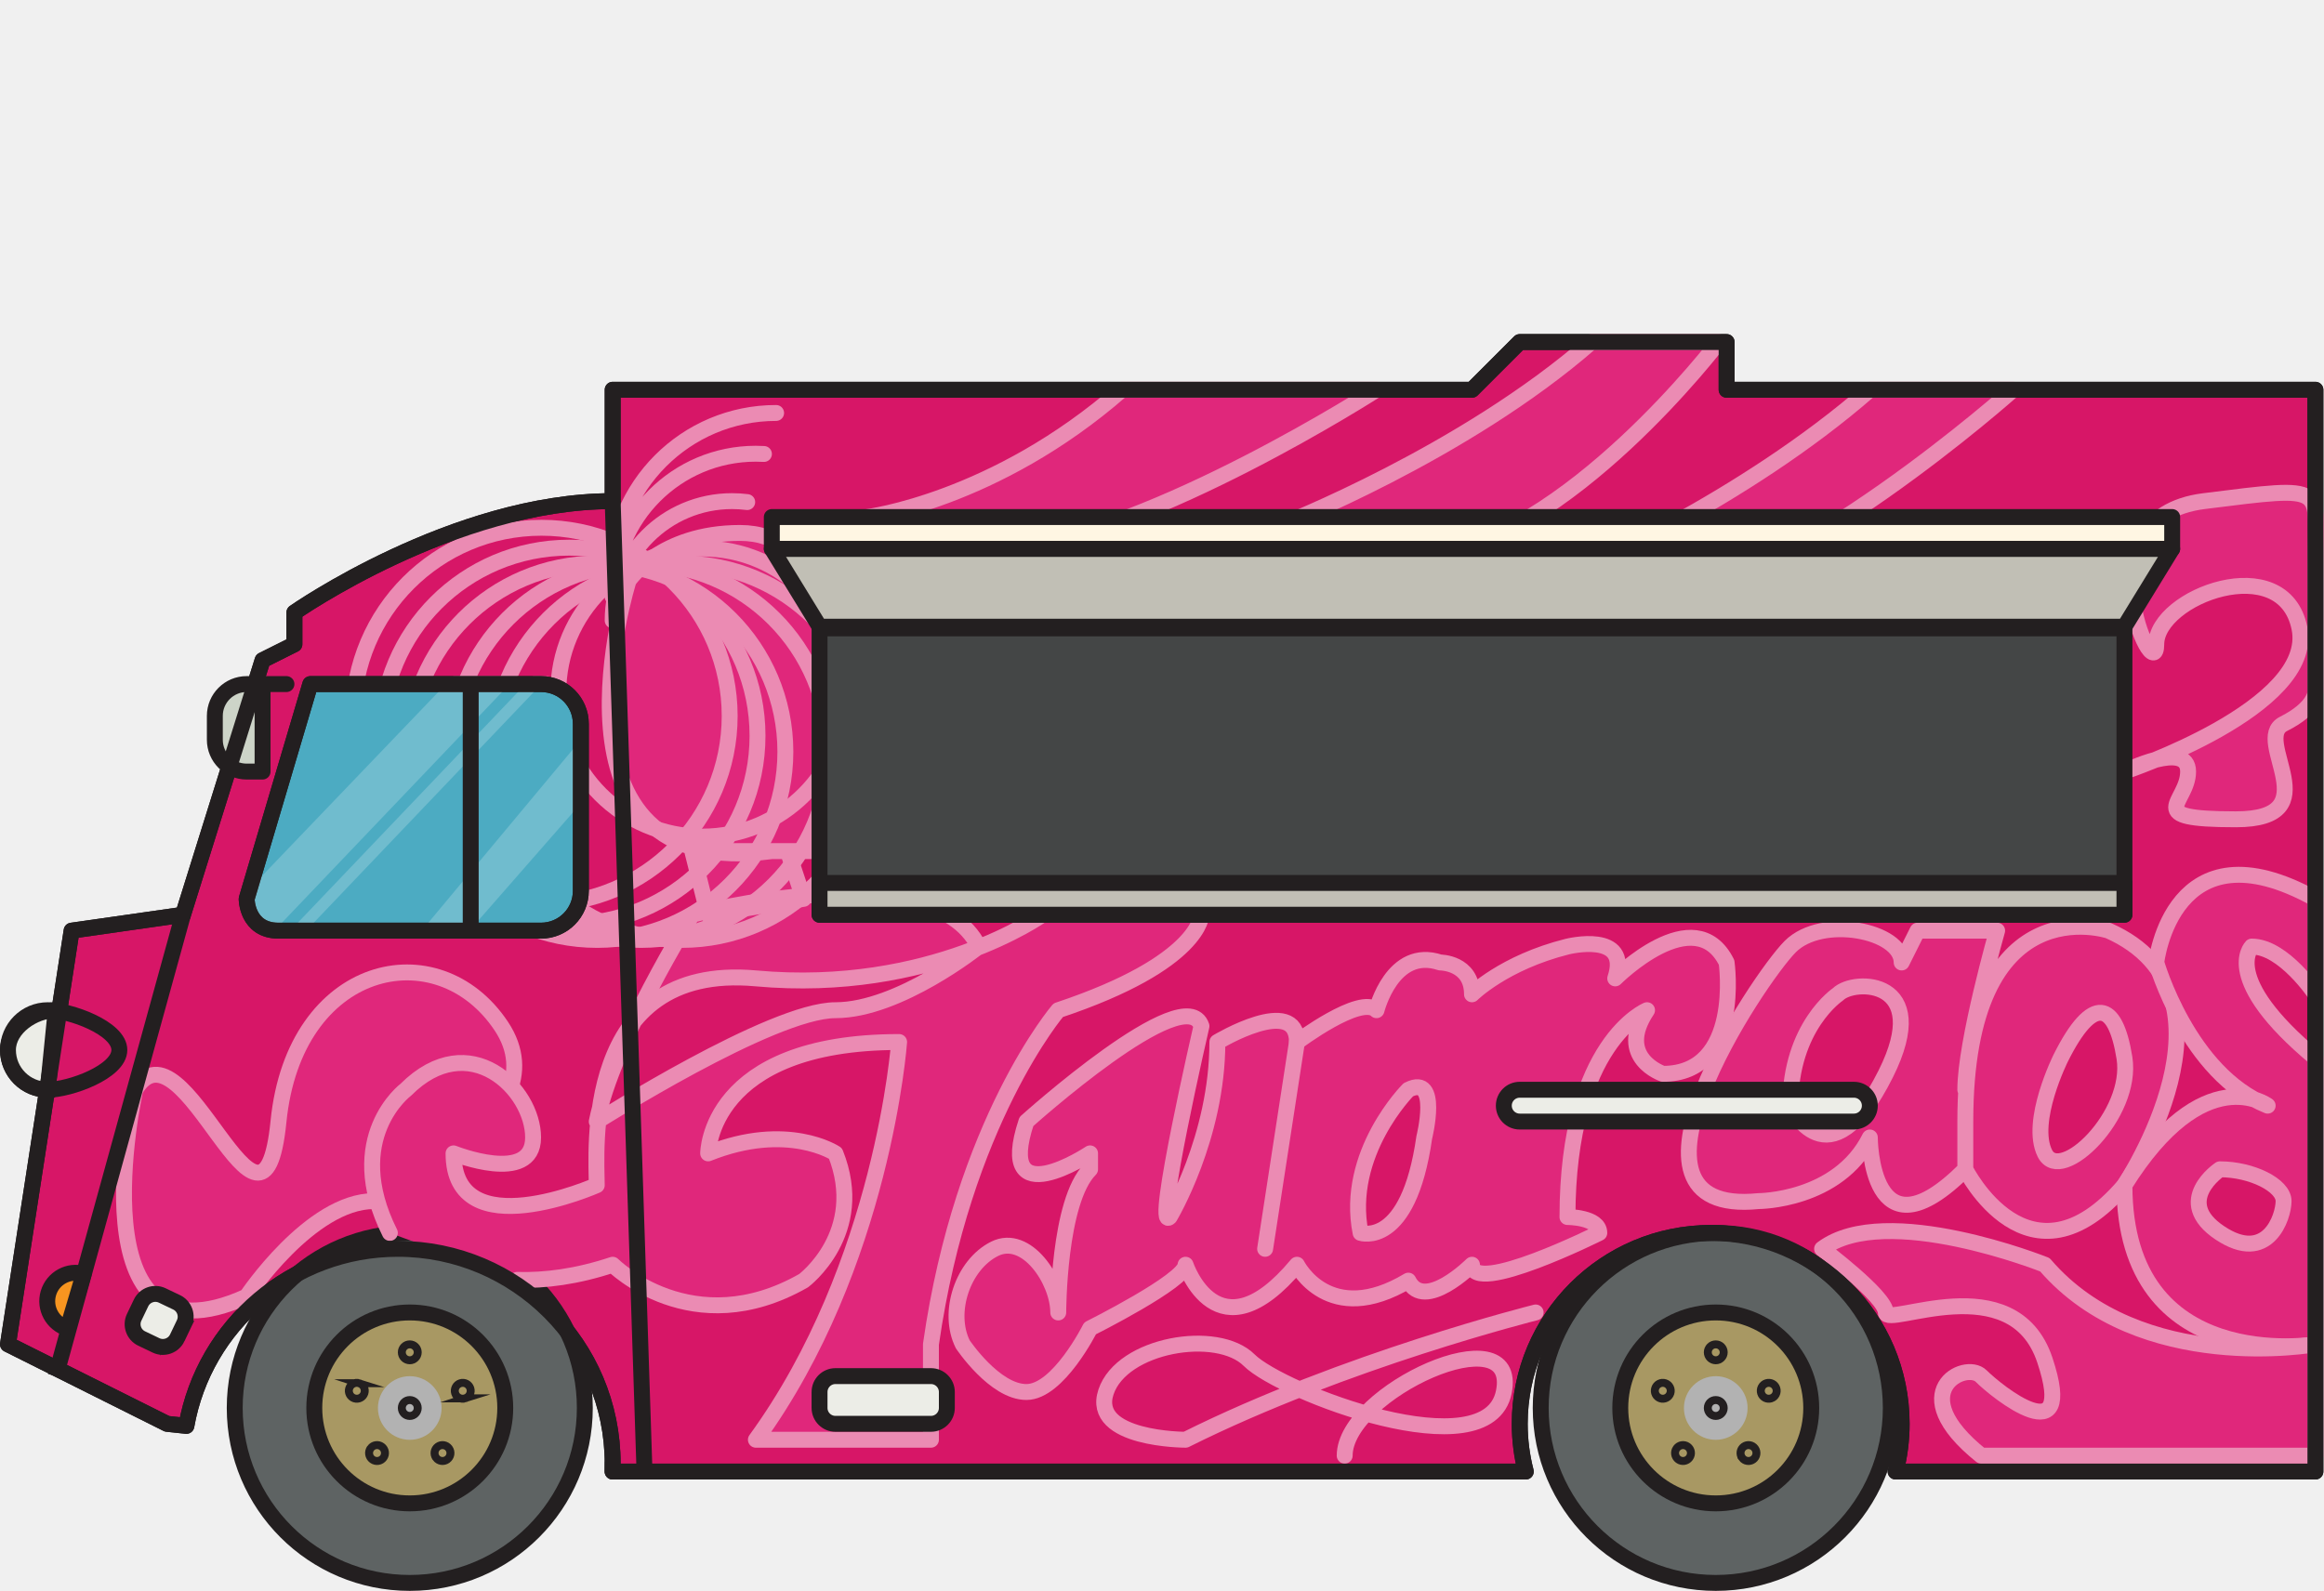
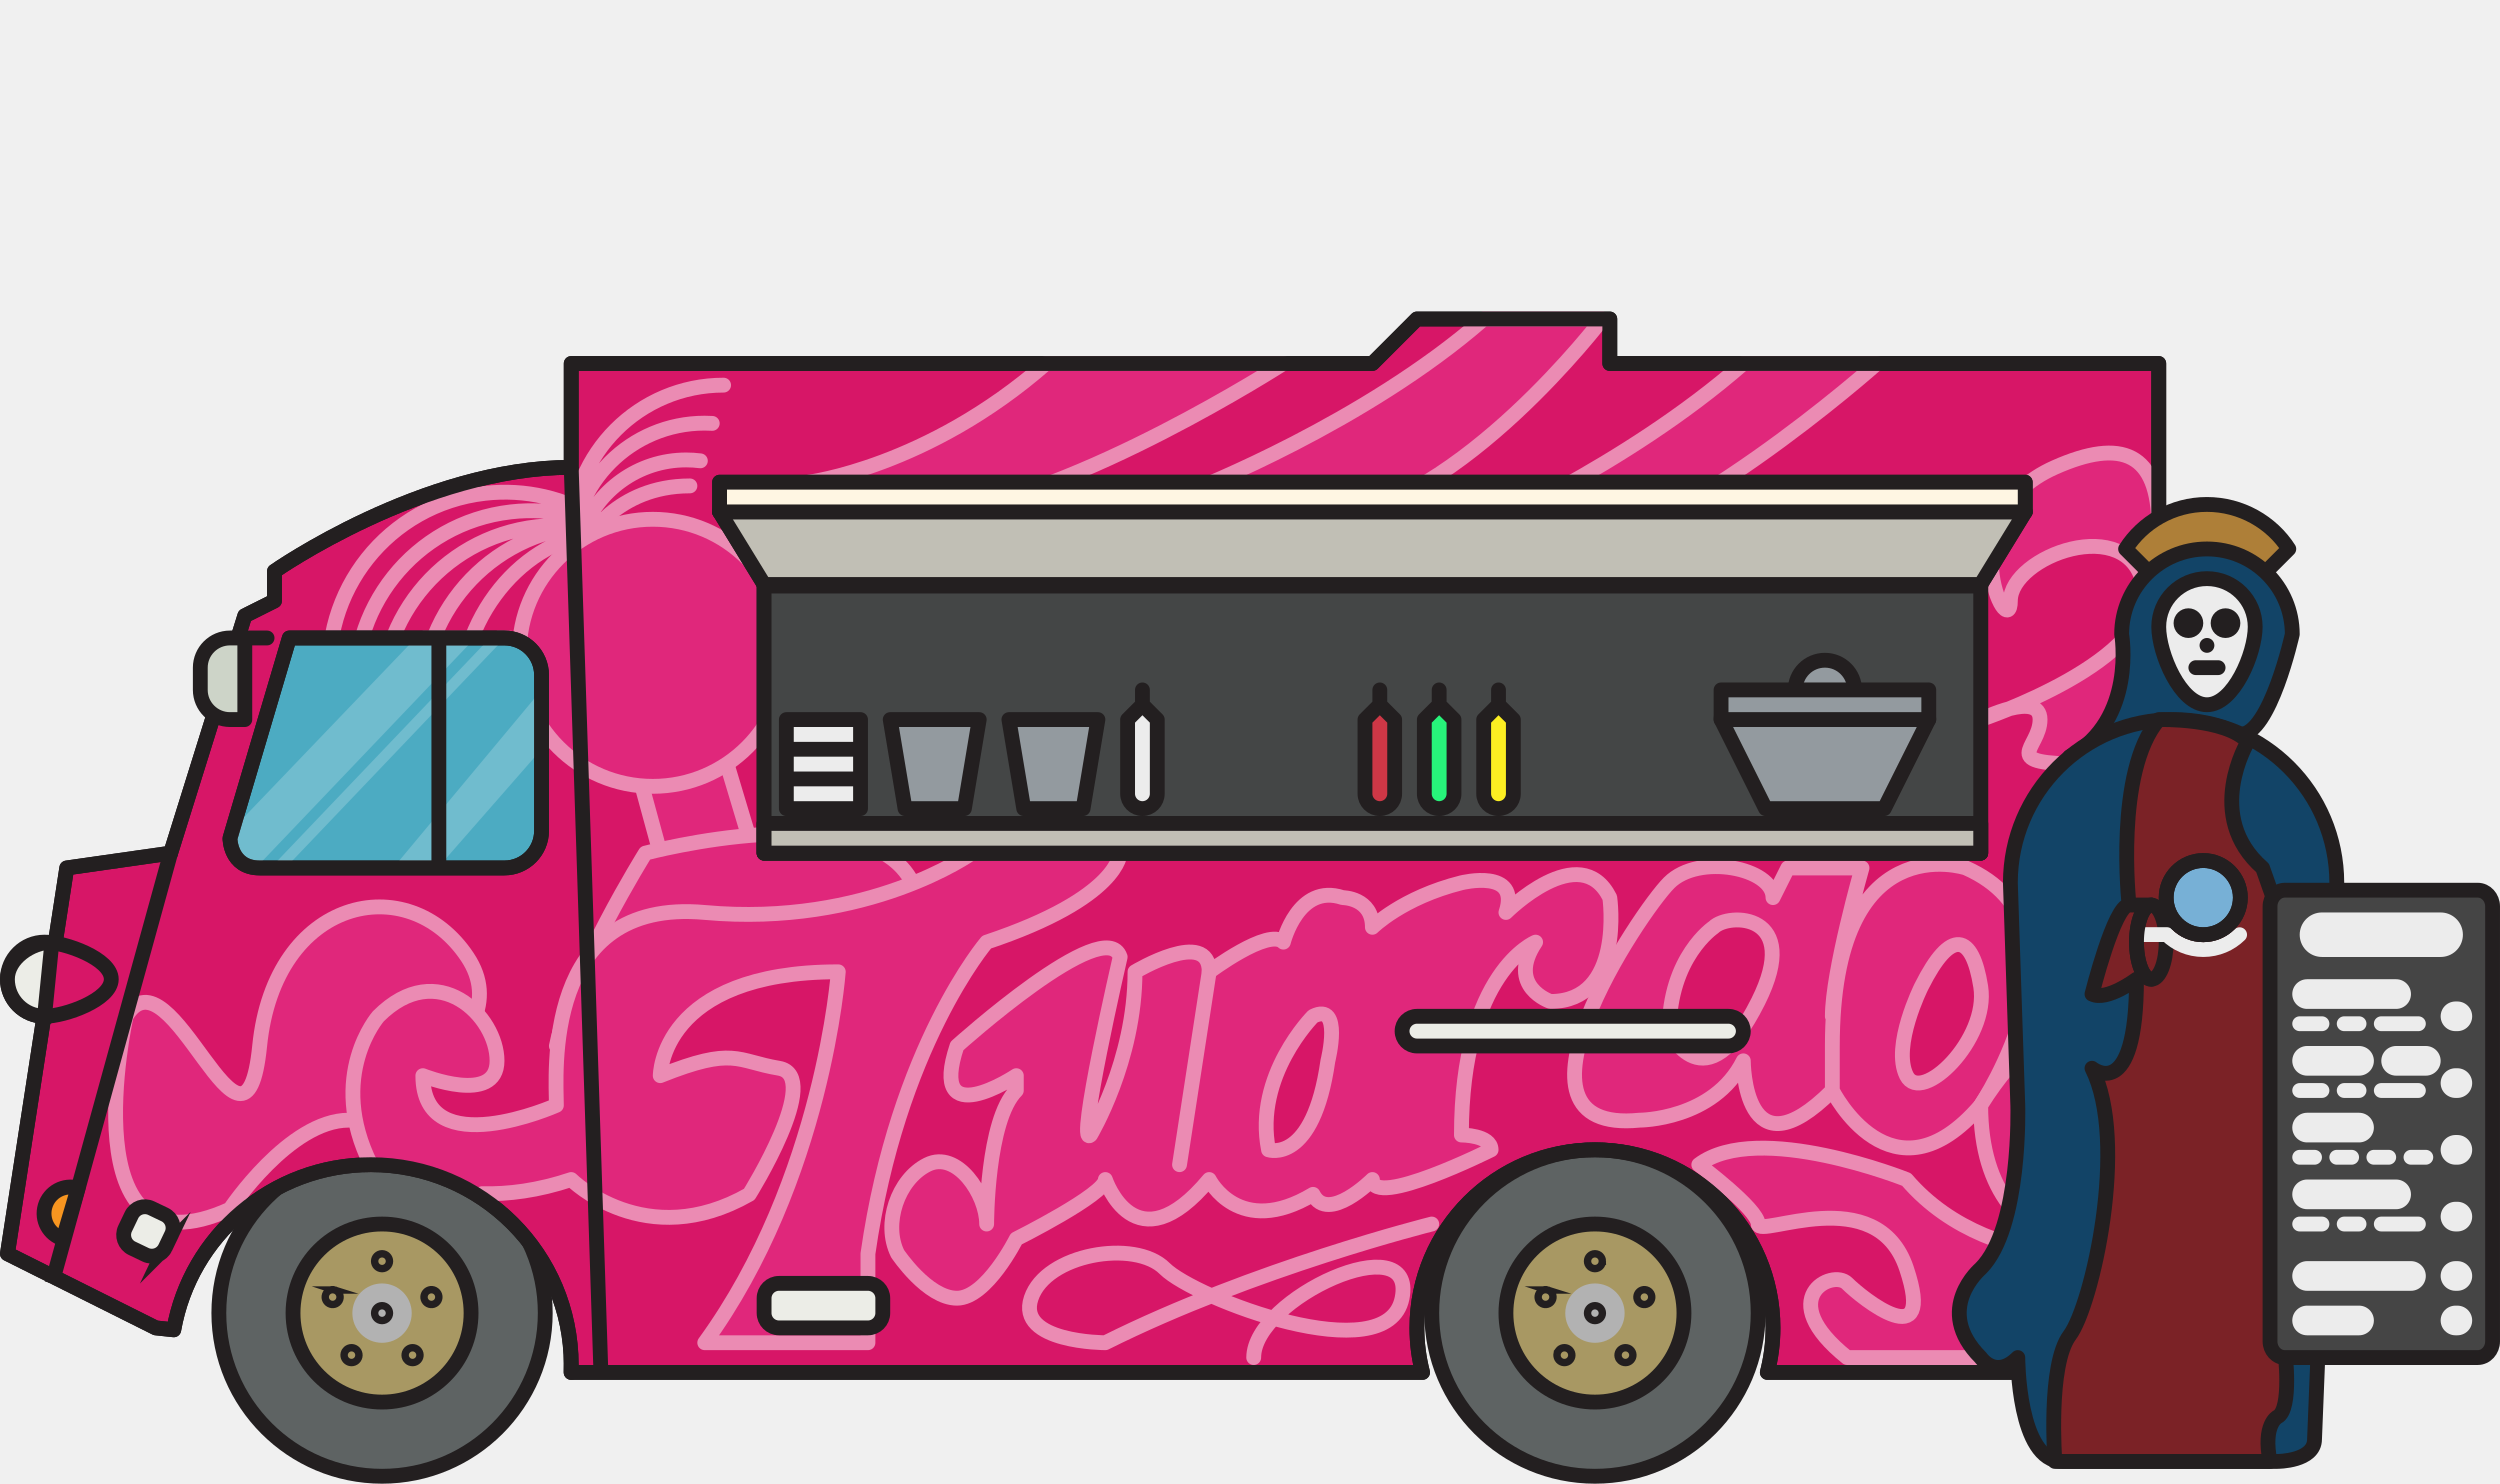
- <svg xmlns="http://www.w3.org/2000/svg" width="584.16" height="400" viewBox="0 0 584.16 400">
-   <path opacity=".7" fill="none" stroke="#B9529F" stroke-width="4" stroke-linecap="round" stroke-linejoin="round" stroke-miterlimit="10" d="M270 178" />
-   <path opacity=".7" fill="#EBEDED" stroke="#231F20" stroke-width="4" stroke-linecap="round" stroke-linejoin="round" stroke-miterlimit="10" d="M154 370v-2c0 .67-.026 1.33-.05 1.994l.05.006z" />
-   <path fill="#D71667" stroke="#231F20" stroke-width="4" stroke-linecap="round" stroke-linejoin="round" stroke-miterlimit="10" d="M434.002 98V86h-52L370 98H154v28c-40 0-80 28-80 28v8l-8 4-20 64-28 4L2 338l40 20 4.846.52C51.33 333.22 73.412 314 100 314c29.823 0 54 24.177 54 54v2H383.52c-.987-3.836-1.52-7.855-1.52-12 0-26.51 21.49-48 48-48s48 21.49 48 48c0 4.146-.537 8.163-1.525 12H582V98H434.002z" />
+ <svg xmlns="http://www.w3.org/2000/svg" width="674.002" height="400" viewBox="0 0 674.002 400">
  <circle fill="#5E6363" stroke="#231F20" stroke-width="4" stroke-miterlimit="10" cx="103" cy="354" r="44" />
  <circle fill="#A89863" cx="103" cy="354" r="24" />
  <circle fill="none" stroke="#231F20" stroke-width="4" stroke-miterlimit="10" cx="103" cy="354" r="24" />
  <circle fill="#B2B2B2" cx="103" cy="354.02" r="8" />
-   <path fill="none" stroke="#231F20" stroke-width="2" stroke-miterlimit="10" d="M90.3 347.79c1.054.344 1.63 1.473 1.287 2.52-.343 1.052-1.47 1.626-2.52 1.284-1.05-.34-1.628-1.47-1.284-2.52.342-1.05 1.47-1.623 2.518-1.284zM93.15 364.17c.653-.894 1.904-1.092 2.796-.442.893.65 1.09 1.9.44 2.794-.646.895-1.9 1.092-2.793.442-.89-.65-1.09-1.9-.443-2.793zM109.61 366.523c-.65-.896-.45-2.148.442-2.795.894-.648 2.143-.45 2.793.443.652.893.45 2.147-.443 2.794-.89.65-2.142.45-2.792-.44zM116.934 351.597c-1.053.34-2.182-.235-2.52-1.284-.34-1.05.235-2.178 1.285-2.52 1.048-.345 2.18.233 2.518 1.284.34 1.048-.237 2.177-1.284 2.52zM105.002 340.02c-.004 1.104-.9 2.002-2 2-1.104-.002-2-.896-2-2-.004-1.105.896-2.004 2-2 1.102 0 1.998.896 2 2zM105 354.02c-.004 1.104-.898 2.002-2 2-1.104-.002-1.998-.896-2-2-.004-1.105.896-2.004 2.002-2 1.1 0 1.996.896 1.998 2z" />
-   <circle fill="#5E6363" stroke="#231F20" stroke-width="4" stroke-miterlimit="10" cx="431.272" cy="354" r="44" />
-   <circle fill="#A89863" cx="431.272" cy="354" r="24" />
-   <circle fill="none" stroke="#231F20" stroke-width="4" stroke-miterlimit="10" cx="431.272" cy="354" r="24" />
-   <circle fill="#B2B2B2" cx="431.272" cy="354.02" r="8" />
-   <path fill="none" stroke="#231F20" stroke-width="2" stroke-miterlimit="10" d="M418.574 347.79c1.053.344 1.628 1.473 1.285 2.52-.343 1.052-1.47 1.626-2.522 1.284-1.05-.34-1.626-1.47-1.283-2.52.34-1.05 1.47-1.623 2.52-1.284zM421.424 364.17c.652-.894 1.903-1.092 2.795-.442.892.65 1.09 1.9.44 2.794-.646.895-1.902 1.092-2.793.442-.892-.65-1.09-1.9-.443-2.793zM437.883 366.523c-.648-.896-.45-2.148.44-2.795.896-.648 2.146-.45 2.796.443.65.893.45 2.147-.444 2.794-.893.65-2.145.45-2.793-.44zM445.207 351.597c-1.053.34-2.184-.235-2.52-1.284-.34-1.05.233-2.178 1.284-2.52 1.05-.345 2.183.233 2.52 1.284.34 1.048-.236 2.177-1.283 2.52zM433.273 340.02c-.004 1.104-.898 2.002-2 2-1.104-.002-1.998-.896-2-2-.004-1.105.896-2.004 2-2 1.104 0 1.998.896 2 2zM433.272 354.02c-.003 1.104-.897 2.002-2 2-1.104-.002-1.998-.896-2-2-.003-1.105.896-2.004 2-2 1.103 0 1.998.896 2 2z" />
+   <path fill="none" stroke="#231F20" stroke-width="2" stroke-miterlimit="10" d="M90.3 347.79c1.054.344 1.63 1.473 1.287 2.52-.343 1.052-1.47 1.626-2.52 1.284-1.05-.34-1.628-1.47-1.284-2.52.342-1.05 1.47-1.623 2.518-1.284zM93.15 364.17c.653-.894 1.904-1.092 2.796-.442.893.65 1.09 1.9.44 2.794-.646.895-1.9 1.092-2.793.442-.89-.65-1.09-1.9-.443-2.793zM109.61 366.523c-.65-.896-.45-2.148.442-2.795.894-.648 2.143-.45 2.793.443.652.893.45 2.147-.443 2.794-.89.65-2.142.45-2.792-.44zM116.933 351.597c-1.053.34-2.182-.235-2.52-1.284-.34-1.05.235-2.178 1.285-2.52 1.05-.345 2.182.233 2.52 1.284.34 1.048-.237 2.177-1.285 2.52zM105.002 340.02c-.004 1.104-.9 2.002-2 2-1.104-.002-2-.896-2-2-.004-1.105.896-2.004 2-2 1.1 0 1.998.896 2 2zM105 354.02c-.004 1.104-.898 2.002-2 2-1.104-.002-1.998-.896-2-2-.004-1.105.896-2.004 2.002-2 1.1 0 1.996.896 1.998 2z" />
+   <path opacity=".7" fill="none" stroke="#B9529F" stroke-width="4" stroke-linecap="round" stroke-linejoin="round" stroke-miterlimit="10" d="M270 178" />
+   <path opacity=".7" fill="#EBEDED" stroke="#231F20" stroke-width="4" stroke-linecap="round" stroke-linejoin="round" stroke-miterlimit="10" d="M154 370v-2c0 .67-.026 1.33-.05 1.994l.05.006z" />
+   <path fill="#D71667" stroke="#231F20" stroke-width="4" stroke-linecap="round" stroke-linejoin="round" stroke-miterlimit="10" d="M434.002 98V86h-52L370 98H154v28c-40 0-80 28-80 28v8l-8 4-20 64-28 4L2 338l40 20 4.846.52C51.33 333.22 73.412 314 100 314c29.823 0 54 24.177 54 54v2H383.52c-.987-3.836-1.52-7.855-1.52-12 0-26.51 21.49-48 48-48s48 21.49 48 48c0 4.146-.537 8.163-1.525 12H582V98H434.002z" />
+   <circle fill="#5E6363" stroke="#231F20" stroke-width="4" stroke-miterlimit="10" cx="430" cy="354" r="44" />
+   <circle fill="#A89863" cx="430" cy="354" r="24" />
+   <circle fill="none" stroke="#231F20" stroke-width="4" stroke-miterlimit="10" cx="430" cy="354" r="24" />
+   <circle fill="#B2B2B2" cx="430" cy="354.02" r="8" />
+   <path fill="none" stroke="#231F20" stroke-width="2" stroke-miterlimit="10" d="M417.302 347.79c1.053.344 1.628 1.473 1.285 2.52-.342 1.052-1.47 1.626-2.52 1.284-1.05-.34-1.627-1.47-1.284-2.52.34-1.05 1.47-1.623 2.52-1.284zM420.15 364.17c.653-.894 1.904-1.092 2.796-.442.893.65 1.09 1.9.44 2.794-.645.895-1.9 1.092-2.792.442-.892-.65-1.09-1.9-.443-2.793zM436.61 366.523c-.648-.896-.45-2.148.44-2.795.896-.648 2.146-.45 2.796.443.65.893.45 2.147-.443 2.794-.893.65-2.144.45-2.793-.44zM443.934 351.597c-1.053.34-2.184-.235-2.52-1.284-.34-1.05.233-2.178 1.284-2.52 1.05-.345 2.182.233 2.52 1.284.34 1.048-.237 2.177-1.284 2.52zM432 340.02c-.003 1.104-.897 2.002-2 2-1.103-.002-1.997-.896-2-2-.003-1.105.897-2.004 2.002-2 1.102 0 1.997.896 2 2zM432 354.02c-.003 1.104-.897 2.002-2 2-1.104-.002-1.998-.896-2-2-.003-1.105.896-2.004 2-2 1.102 0 1.997.896 2 2z" />
  <path fill="#E0277B" stroke="#EB8BB3" stroke-width="4" stroke-linecap="round" stroke-linejoin="round" stroke-miterlimit="10" d="M34 274s-16 72 28 52c0 0 16-24 32-24 0 0 48-20 32-44s-52-16-56 24-24-28-36-8z" />
  <path fill="none" stroke="#EB8BB3" stroke-width="4" stroke-linecap="round" stroke-linejoin="round" stroke-miterlimit="10" d="M198 298s-16-4-20 4c0 0 16 4 20-4" />
  <path fill="#E0277B" stroke="#EB8BB3" stroke-width="4" stroke-linecap="round" stroke-linejoin="round" stroke-miterlimit="10" d="M354 322c-20 12-28-4-28-4-20 24-28 0-28 0 0 4-24 16-24 16s-8 16-16 16c-7.998 0-16-12-16-12-4-8 0-20 8-24 8.002-4 16 8 16 16 0 0 0-28 8-36v-4s-24 16-16-8c0 0 40-36 44-24 0 0-12 52-8 48 0 0 12-20 12-44 0 0 20-12 20 0 0 0 16-12 20-8 0 0 4-16 16-12 0 0 8 0 8 8 0 0 8-8 24-12 0 0 16-4 12 8 0 0 20-20 28-4 0 0 4 28-16 28 0 0-12-4-4-16 0 0-20 8-20 52 0 0 8 0 8 4 0 0-32 16-32 8 0 0-11.998 12-16 4z" />
  <path fill="#D71667" stroke="#EB8BB3" stroke-width="4" stroke-linecap="round" stroke-linejoin="round" stroke-miterlimit="10" d="M358 286s4-16-4-12c0 0-16 16-12 36 0 0 12 4 16-24z" />
  <path fill="none" stroke="#EB8BB3" stroke-width="4" stroke-linecap="round" stroke-linejoin="round" stroke-miterlimit="10" d="M326 262l-8 52" />
  <path fill="#E0277B" stroke="#EB8BB3" stroke-width="4" stroke-linecap="round" stroke-linejoin="round" stroke-miterlimit="10" d="M494 294v-12c0-60 36-48 36-48 36 16 4 64 4 64-24 28-40-4-40-4-24 24-24-8-24-8-8 16-28 16-28 16-40 4 0-56 8-64s28-4 28 4l4-8h20s-8 28-8 40" />
+   <path fill="#E0277B" stroke="#EB8BB3" stroke-width="4" stroke-linecap="round" stroke-linejoin="round" stroke-miterlimit="10" d="M172 208l6 22 24-4-6-20z" />
  <path fill="#D71667" stroke="#EB8BB3" stroke-width="4" stroke-linecap="round" stroke-linejoin="round" stroke-miterlimit="10" d="M462 250s-12 8-12 28c0 0 9.576 20.844 24-8 12.002-24-8-24-12-20zM518.002 266s-8 16-4 24 22.257-9.75 20-24c-2.26-14.25-8-16-16 0z" />
  <path fill="#E0277B" stroke="#EB8BB3" stroke-width="4" stroke-linecap="round" stroke-linejoin="round" stroke-miterlimit="10" d="M534 298c0 48 48 40 48 40v-72c-24-20-16-28-16-28 8 0 16 12 16 12v-24c-36-20-40 16-40 16s8 28 28 36c0 0-16-12-36 20z" />
  <path fill="#D71667" stroke="#EB8BB3" stroke-width="4" stroke-linecap="round" stroke-linejoin="round" stroke-miterlimit="10" d="M558 294s-12 8 0 16 16-4 16-8-8-8-16-8z" />
  <path fill="#E0277B" stroke="#EB8BB3" stroke-width="4" stroke-linecap="round" stroke-linejoin="round" stroke-miterlimit="10" d="M582 338s-44 8-68-20c0 0-40-16-56-4 0 0 16 12 16 16s32-12 40 12-12 8-16 4-20 4 0 20h84v-28z" />
  <path fill="none" stroke="#EB8BB3" stroke-width="4" stroke-linecap="round" stroke-linejoin="round" stroke-miterlimit="10" d="M386 330s-48 12-88 32c0 0-24 0-20-12s28-16 36-8 60 28 64 8-40 0-40 16" />
-   <path fill="#E0277B" stroke="#EB8BB3" stroke-width="4" stroke-linecap="round" stroke-linejoin="round" stroke-miterlimit="10" d="M246 238c-12-24-72-8-72-8s-20 32-24 52c0 0 44-28 60-28s36-16 36-16zM534 194s48-16 44-36-36-8-36 4-20-32 12-36 28-4 28 16v32s0 4-8 8 12 24-12 24-12-4-12-12-16 0-16 0zM206 158v56h-12c-60 8-36-68-36-68s8-12 28-12 20 24 20 24zM174 214l4 16 24-4-4-12zM98 310c-12-24 4-36 4-36 16-16 32 0 32 12s-20 4-20 4c0 24 36 8 36 8 0-8-3.998-56 40.002-52S262 230 262 230h40s0 12-36 24c0 0-24 28-32 84v24h-44c32-44 36-100 36-100-48 0-48 28-48 28 20-8 32 0 32 0 8 20-8 32-8 32-28 16-48-4-48-4-9.026 3.01-17.047 4.006-23.998 3.81" />
+   <path fill="#E0277B" stroke="#EB8BB3" stroke-width="4" stroke-linecap="round" stroke-linejoin="round" stroke-miterlimit="10" d="M246 238c-12-24-72-8-72-8s-20 32-24 52c0 0 44-28 60-28s36-16 36-16zM534 194s48-16 44-36-36-8-36 4-17.47-22.903 12-36c18-8 28-4 28 16v32s0 4-8 8 12 24-12 24-12-4-12-12-16 0-16 0z" />
+   <path fill="none" stroke="#EB8BB3" stroke-width="4" stroke-linecap="round" stroke-linejoin="round" stroke-miterlimit="10" d="M158 146s8-15 28-15" />
+   <path fill="#E0277B" stroke="#EB8BB3" stroke-width="4" stroke-linecap="round" stroke-linejoin="round" stroke-miterlimit="10" d="M100 314c-12-24 2-40 2-40 16-16 32 0 32 12s-20 4-20 4c0 24 36 8 36 8 0-8-3.998-56 40.002-52S262 230 262 230h40s0 12-36 24c0 0-24 28-32 84v24h-44c32-44 36-100 36-100-48 0-48 28-48 28 20-8 20.498-3.917 32-2 12 2-8 34-8 34-28 16-48-4-48-4-9.026 3.01-17.047 4.006-23.998 3.81" />
  <path fill="none" stroke="#EB8BB3" stroke-width="4" stroke-linecap="round" stroke-linejoin="round" stroke-miterlimit="10" d="M262 122" />
  <path fill="#E0277B" stroke="#EB8BB3" stroke-width="4" stroke-linecap="round" stroke-linejoin="round" stroke-miterlimit="10" d="M218 130s32-4 64-32h64s-56 36-92 40-36-8-36-8zM322 132s46-18 78-46h32s-38 50-74 54-36-8-36-8zM396 144s42-18 74-46h36s-56 50-92 54-18-8-18-8z" />
-   <path fill="none" stroke="#EB8BB3" stroke-width="4" stroke-linecap="round" stroke-linejoin="round" stroke-miterlimit="10" d="M154 156c0-16.568 13.432-30 30-30 1.295 0 2.57.082 3.82.24M154 144.917c0-22.69 18.394-41.083 41.084-41.083M154 150.04c0-19.857 16.1-35.957 35.96-35.957.69 0 1.38.02 2.063.06" />
-   <circle fill="none" stroke="#EB8BB3" stroke-width="4" stroke-linecap="round" stroke-linejoin="round" stroke-miterlimit="10" cx="176.551" cy="174.135" r="36.217" />
-   <circle fill="none" stroke="#EB8BB3" stroke-width="4" stroke-linecap="round" stroke-linejoin="round" stroke-miterlimit="10" cx="171.361" cy="189.013" r="47.315" />
-   <circle fill="none" stroke="#EB8BB3" stroke-width="4" stroke-linecap="round" stroke-linejoin="round" stroke-miterlimit="10" cx="161.096" cy="189.013" r="47.315" />
-   <circle fill="none" stroke="#EB8BB3" stroke-width="4" stroke-linecap="round" stroke-linejoin="round" stroke-miterlimit="10" cx="150.096" cy="189.013" r="47.315" />
-   <circle fill="none" stroke="#EB8BB3" stroke-width="4" stroke-linecap="round" stroke-linejoin="round" stroke-miterlimit="10" cx="143.096" cy="185.013" r="47.315" />
-   <circle fill="none" stroke="#EB8BB3" stroke-width="4" stroke-linecap="round" stroke-linejoin="round" stroke-miterlimit="10" cx="136.096" cy="180.013" r="47.315" />
+   <path fill="none" stroke="#EB8BB3" stroke-width="4" stroke-linecap="round" stroke-linejoin="round" stroke-miterlimit="10" d="M156.79 143.767C160.975 132.237 172.026 124 185 124c1.295 0 2.57.082 3.82.24M154 144.917c0-22.69 18.394-41.083 41.084-41.083M154 150.04c0-19.857 16.1-35.957 35.96-35.957.69 0 1.38.02 2.063.06M124.355 194.41c-2.91-25.357 15.246-48.267 35.945-50.644M176.756 236.02M114.09 194.41c-2.98-25.963 15.65-49.424 41.61-52.404M103.09 194.41c-2.98-25.963 15.65-49.424 41.61-52.404 3.243-.372 6.45-.406 9.58-.132M96.09 190.41c-2.98-25.963 15.65-49.424 41.61-52.404 5.596-.643 11.076-.28 16.26.943M89.09 185.41c-2.98-25.963 15.65-49.424 41.61-52.404 11.046-1.268 21.64 1.378 30.397 6.836" />
+   <circle fill="#E0277B" stroke="#EB8BB3" stroke-width="4" stroke-linecap="round" stroke-linejoin="round" stroke-miterlimit="10" cx="176" cy="176" r="36" />
  <path fill="#C1BFB5" stroke="#231F20" stroke-width="4" stroke-linecap="round" stroke-linejoin="round" stroke-miterlimit="10" d="M534 157.575L546 138H194l12 19.575z" />
  <path fill="#FFF6E3" stroke="#231F20" stroke-width="4" stroke-linecap="round" stroke-linejoin="round" stroke-miterlimit="10" d="M194 130h352v8H194z" />
  <path fill="#444646" stroke="#231F20" stroke-width="4" stroke-linecap="round" stroke-linejoin="round" stroke-miterlimit="10" d="M206 158h328v72H206z" />
  <path fill="#FFF6E3" stroke="#231F20" stroke-width="4" stroke-miterlimit="10" d="M566 162" />
+   <path fill="#C1BFB5" stroke="#231F20" stroke-width="4" stroke-linecap="round" stroke-linejoin="round" stroke-miterlimit="10" d="M532 202" />
+   <path fill="#C1BFB5" stroke="#231F20" stroke-width="4" stroke-linecap="round" stroke-linejoin="round" stroke-miterlimit="10" d="M206 222h328v8H206zM534 157.575L546 138H194l12 19.575z" />
+   <path fill="#FFF6E3" stroke="#231F20" stroke-width="4" stroke-linecap="round" stroke-linejoin="round" stroke-miterlimit="10" d="M194 130h352v8H194z" />
+   <path fill="#444646" stroke="#231F20" stroke-width="4" stroke-linecap="round" stroke-linejoin="round" stroke-miterlimit="10" d="M206 158h328v72H206z" />
+   <path fill="#FFF6E3" stroke="#231F20" stroke-width="4" stroke-miterlimit="10" d="M566 162" />
+   <path fill="#C1BFB5" stroke="#231F20" stroke-width="4" stroke-linecap="round" stroke-linejoin="round" stroke-miterlimit="10" d="M532 202" />
  <path fill="#C1BFB5" stroke="#231F20" stroke-width="4" stroke-linecap="round" stroke-linejoin="round" stroke-miterlimit="10" d="M206 222h328v8H206z" />
+   <path fill="none" stroke="#231F20" stroke-width="4" stroke-linecap="round" stroke-linejoin="round" stroke-miterlimit="10" d="M434.002 98V86h-52L370 98H154v28c-40 0-80 28-80 28v8l-8 4-20 64-28 4L2 338l40 20 4.846.52C51.33 333.22 73.412 314 100 314c29.823 0 54 24.177 54 54v2H383.52c-.987-3.836-1.52-7.855-1.52-12 0-26.51 21.49-48 48-48s48 21.49 48 48c0 4.146-.537 8.163-1.525 12H582V98H434.002z" />
+   <path fill="#CDD4C8" stroke="#231F20" stroke-width="4" stroke-linecap="round" stroke-linejoin="round" stroke-miterlimit="10" d="M66 194h-4c-4.418 0-8-3.582-8-8v-6c0-4.418 3.582-8 8-8h4v22z" />
  <path fill="none" stroke="#231F20" stroke-width="4" stroke-miterlimit="10" d="M162.002 370L154 126" />
  <path fill="#ECEDE7" stroke="#231F20" stroke-width="4" stroke-miterlimit="10" d="M238 354c0 2.21-1.79 4-4 4h-24c-2.21 0-4-1.79-4-4v-4c0-2.21 1.79-4 4-4h24c2.21 0 4 1.79 4 4v4zM470 278c0 2.21-1.79 4-4 4h-84c-2.21 0-4-1.79-4-4s1.79-4 4-4h84c2.21 0 4 1.79 4 4zM44.55 336.393c-.954 1.992-3.34 2.835-5.334 1.883l-3.608-1.728c-1.993-.952-2.836-3.34-1.883-5.333l1.727-3.608c.95-1.993 3.342-2.836 5.334-1.882l3.61 1.725c1.99.954 2.833 3.342 1.88 5.334l-1.727 3.61z" />
  <path fill="none" stroke="#231F20" stroke-width="4" stroke-miterlimit="10" d="M46 230L14 346" />
  <path fill="#4CABC2" stroke="#000" stroke-width="4" stroke-miterlimit="10" d="M242 214M242 138" />
  <path fill="#4CABC2" stroke="#231F20" stroke-width="4" stroke-linecap="round" stroke-linejoin="round" stroke-miterlimit="10" d="M136.002 234c5.52 0 9.998-4.475 9.998-10v-42c0-5.522-4.477-10-10-10H78l-16 54s0 8 8 8h66.002z" />
  <path opacity=".2" fill="#fff" d="M138 170l-61.998 65h-4L134 170zM146 202l-28 32h-12l40-48zM130 170l-61.998 65-7.668-9L114 170z" />
  <path fill="none" stroke="#231F20" stroke-width="4" stroke-linecap="round" stroke-linejoin="round" stroke-miterlimit="10" d="M136.002 234c5.52 0 9.998-4.475 9.998-10v-42c0-5.522-4.477-10-10-10H78l-16 54s0 8 8 8h66.002z" />
  <path fill="none" stroke="#231F20" stroke-width="4" stroke-miterlimit="10" d="M118.316 172v63" />
-   <path fill="#CDD4C8" stroke="#231F20" stroke-width="4" stroke-linecap="round" stroke-linejoin="round" stroke-miterlimit="10" d="M66 194h-4c-4.418 0-8-3.582-8-8v-6c0-4.418 3.582-8 8-8h4v22z" />
  <path fill="#F79520" stroke="#231F20" stroke-width="4" stroke-linecap="round" stroke-linejoin="round" stroke-miterlimit="10" d="M16.984 334c-3.777-1.12-5.934-5.092-4.814-8.87 1.12-3.778 5.092-5.935 8.87-4.814L16.983 334z" />
  <path fill="#CDD4C8" stroke="#231F20" stroke-width="4" stroke-linecap="round" stroke-linejoin="round" stroke-miterlimit="10" d="M65.75 172h6.252" />
  <path fill="#D71667" stroke="#231F20" stroke-width="4" stroke-linecap="round" stroke-linejoin="round" stroke-miterlimit="10" d="M30 264c0 5.522-12.477 10-18 10s-10-4.478-10-10 4.477-10 10-10 18 4.478 18 10z" />
  <path fill="#ECEDE7" stroke="#231F20" stroke-width="4" stroke-miterlimit="10" d="M12 274c-5.523 0-10-4.478-10-10s6.477-10 12-10l-2 20z" />
-   <path fill="none" stroke="#231F20" stroke-width="4" stroke-linecap="round" stroke-linejoin="round" stroke-miterlimit="10" d="M434.002 98V86h-52L370 98H154v28c-40 0-80 28-80 28v8l-8 4-20 64-28 4L2 338l40 20 4.846.52C51.33 333.22 73.412 314 100 314c29.823 0 54 24.177 54 54v2H383.52c-.987-3.836-1.52-7.855-1.52-12 0-26.51 21.49-48 48-48s48 21.49 48 48c0 4.146-.537 8.163-1.525 12H582V98H434.002z" />
+   <path fill="#D71667" stroke="#231F20" stroke-width="4" stroke-linecap="round" stroke-linejoin="round" stroke-miterlimit="10" d="M-6 254" />
+   <path fill="#ECECEC" stroke="#231F20" stroke-width="4" stroke-linecap="round" stroke-linejoin="round" stroke-miterlimit="10" d="M312 194v20c0 2.21-1.79 4-4 4s-4-1.79-4-4v-20l4-4 4 4zM308 190v-4" />
+   <path fill="#FCEE22" stroke="#231F20" stroke-width="4" stroke-linecap="round" stroke-linejoin="round" stroke-miterlimit="10" d="M408 194v20c0 2.21-1.79 4-4 4s-4-1.79-4-4v-20l4-4 4 4zM404 190v-4" />
+   <path fill="#27F47A" stroke="#231F20" stroke-width="4" stroke-linecap="round" stroke-linejoin="round" stroke-miterlimit="10" d="M392 194v20c0 2.21-1.79 4-4 4s-4-1.79-4-4v-20l4-4 4 4zM388 190v-4" />
+   <path fill="#CE3746" stroke="#231F20" stroke-width="4" stroke-linecap="round" stroke-linejoin="round" stroke-miterlimit="10" d="M376 194v20c0 2.21-1.79 4-4 4s-4-1.79-4-4v-20l4-4 4 4zM372 190v-4" />
+   <path fill="#ECECEC" stroke="#231F20" stroke-width="4" stroke-linecap="round" stroke-linejoin="round" stroke-miterlimit="10" d="M232 210h-20v8h20v-8zM232 202h-20v8h20v-8zM232 194h-20v8h20v-8z" />
+   <path fill="#939A9F" stroke="#231F20" stroke-width="4" stroke-linecap="round" stroke-linejoin="round" stroke-miterlimit="10" d="M244 218l-4-24h24l-4 24zM276 218l-4-24h24l-4 24zM508 218l12-24c0-2.21-1.79-4-4-4h-48c-2.21 0-4 1.79-4 4l12 24h32zM508 222M484 186c0-4.418 3.582-8 8-8s8 3.582 8 8" />
+   <path fill="#939A9F" stroke="#231F20" stroke-width="4" stroke-linecap="round" stroke-linejoin="round" stroke-miterlimit="10" d="M464 186h56v8h-56z" />
+   <path fill="#AE7F38" stroke="#231F20" stroke-width="4" stroke-linecap="round" stroke-linejoin="round" stroke-miterlimit="10" d="M617.062 148c-4.62-7.217-12.883-12-22.088-12s-17.293 4.783-21.912 12l8 8h28l8-8z" />
+   <path fill="#124467" stroke="#231F20" stroke-width="4" stroke-linecap="round" stroke-linejoin="round" stroke-miterlimit="10" d="M558 204c18-10 14-33 14-33 0-12.703 10.297-23 23-23s23 10.297 23 23c0 0-6 27-14 27" />
+   <path fill="#124467" stroke="#231F20" stroke-width="4" stroke-linecap="round" stroke-linejoin="round" stroke-miterlimit="10" d="M630 238c0-24.3-19.7-44-44-44s-44 19.7-44 44l2 60s1 33-10 44c0 0-13 11 0 24 0 0 4 6 10 0 0 0 0 28 12 28h58s10 0 10-6l6-150z" />
+   <path fill="#7B2226" stroke="#231F20" stroke-width="4" stroke-linecap="round" stroke-linejoin="round" stroke-miterlimit="10" d="M606 200s-12 20 4 34l12 34-6 96s2 16-2 18c0 0-4 2-2 12h-58s-2-26 4-34 16-52 6-72c0 0 12 10 12-24 0 0-8 6-12 4 0 0 6-24 10-24 0 0-4-36 8-50 0 0 18.043-.5 24 6zM574 244h6" />
+   <ellipse fill="none" stroke="#231F20" stroke-width="4" stroke-linecap="round" stroke-linejoin="round" stroke-miterlimit="10" cx="580" cy="254" rx="4" ry="10" />
+   <path fill="none" stroke="#ECECEC" stroke-width="4" stroke-linecap="round" stroke-linejoin="round" stroke-miterlimit="10" d="M603.798 252c-2.524 2.475-5.983 4-9.798 4-3.828 0-7.298-1.537-9.825-4.027h-7.216" />
+   <circle fill="#77B0D6" stroke="#231F20" stroke-width="4" stroke-linecap="round" stroke-linejoin="round" stroke-miterlimit="10" cx="594" cy="242" r="10" />
+   <circle fill="none" stroke="#231F20" stroke-width="4" stroke-linecap="round" stroke-linejoin="round" stroke-miterlimit="10" cx="594" cy="242" r="10" />
+   <path fill="none" stroke="#231F20" stroke-width="4" stroke-linecap="round" stroke-linejoin="round" stroke-miterlimit="10" d="M580 264c-2.21 0-4-4.478-4-10s1.79-10 4-10" />
+   <path fill="#ECECEC" stroke="#231F20" stroke-width="4" stroke-linecap="round" stroke-linejoin="round" stroke-miterlimit="10" d="M608 169c0 7.18-5.82 21-13 21s-13-13.82-13-21 5.82-13 13-13 13 5.82 13 13z" />
+   <circle fill="#124467" stroke="#231F20" stroke-width="4" stroke-linecap="round" stroke-linejoin="round" stroke-miterlimit="10" cx="590" cy="168" r="2" />
+   <circle fill="#124467" stroke="#231F20" stroke-width="4" stroke-linecap="round" stroke-linejoin="round" stroke-miterlimit="10" cx="600" cy="168" r="2" />
+   <path fill="#124467" stroke="#231F20" stroke-width="4" stroke-linecap="round" stroke-linejoin="round" stroke-miterlimit="10" d="M592 180h6" />
+   <circle fill="#231F20" cx="595" cy="174" r="2" />
+   <path fill="#454545" stroke="#231F20" stroke-width="4" stroke-linecap="round" stroke-linejoin="round" stroke-miterlimit="10" d="M672 244.363c0-2.41-1.79-4.363-4-4.363h-52c-2.21 0-4 1.954-4 4.363v117.273c0 2.41 1.79 4.363 4 4.363h52c2.21 0 4-1.955 4-4.364V244.363z" />
+   <path fill="none" stroke="#ECECEC" stroke-width="12" stroke-linecap="round" stroke-linejoin="round" stroke-miterlimit="10" d="M626 252h32" />
+   <path fill="none" stroke="#ECECEC" stroke-width="8" stroke-linecap="round" stroke-linejoin="round" stroke-miterlimit="10" d="M622 268h24" />
+   <path fill="none" stroke="#ECECEC" stroke-width="4" stroke-linecap="round" stroke-linejoin="round" stroke-miterlimit="10" d="M620 276h6M632 276h4M642 276h10" />
+   <path fill="none" stroke="#ECECEC" stroke-width="8" stroke-linecap="round" stroke-linejoin="round" stroke-miterlimit="10" d="M662 274h.5M622 322h24M622 344h28M622 356h14" />
+   <path fill="none" stroke="#ECECEC" stroke-width="4" stroke-linecap="round" stroke-linejoin="round" stroke-miterlimit="10" d="M620 330h6M632 330h4M642 330h10" />
+   <path fill="none" stroke="#ECECEC" stroke-width="8" stroke-linecap="round" stroke-linejoin="round" stroke-miterlimit="10" d="M662 328h.5M662 344h.5M662 356h.5M622 304h14" />
+   <path fill="none" stroke="#ECECEC" stroke-width="4" stroke-linecap="round" stroke-linejoin="round" stroke-miterlimit="10" d="M620 312h4M630 312h4M640 312h4M650 312h4" />
+   <path fill="none" stroke="#ECECEC" stroke-width="8" stroke-linecap="round" stroke-linejoin="round" stroke-miterlimit="10" d="M662 310h.5M622 286h14M646 286h8" />
+   <path fill="none" stroke="#ECECEC" stroke-width="4" stroke-linecap="round" stroke-linejoin="round" stroke-miterlimit="10" d="M620 294h6M632 294h4M642 294h10" />
+   <path fill="none" stroke="#ECECEC" stroke-width="8" stroke-linecap="round" stroke-linejoin="round" stroke-miterlimit="10" d="M662 292h.5" />
</svg>
